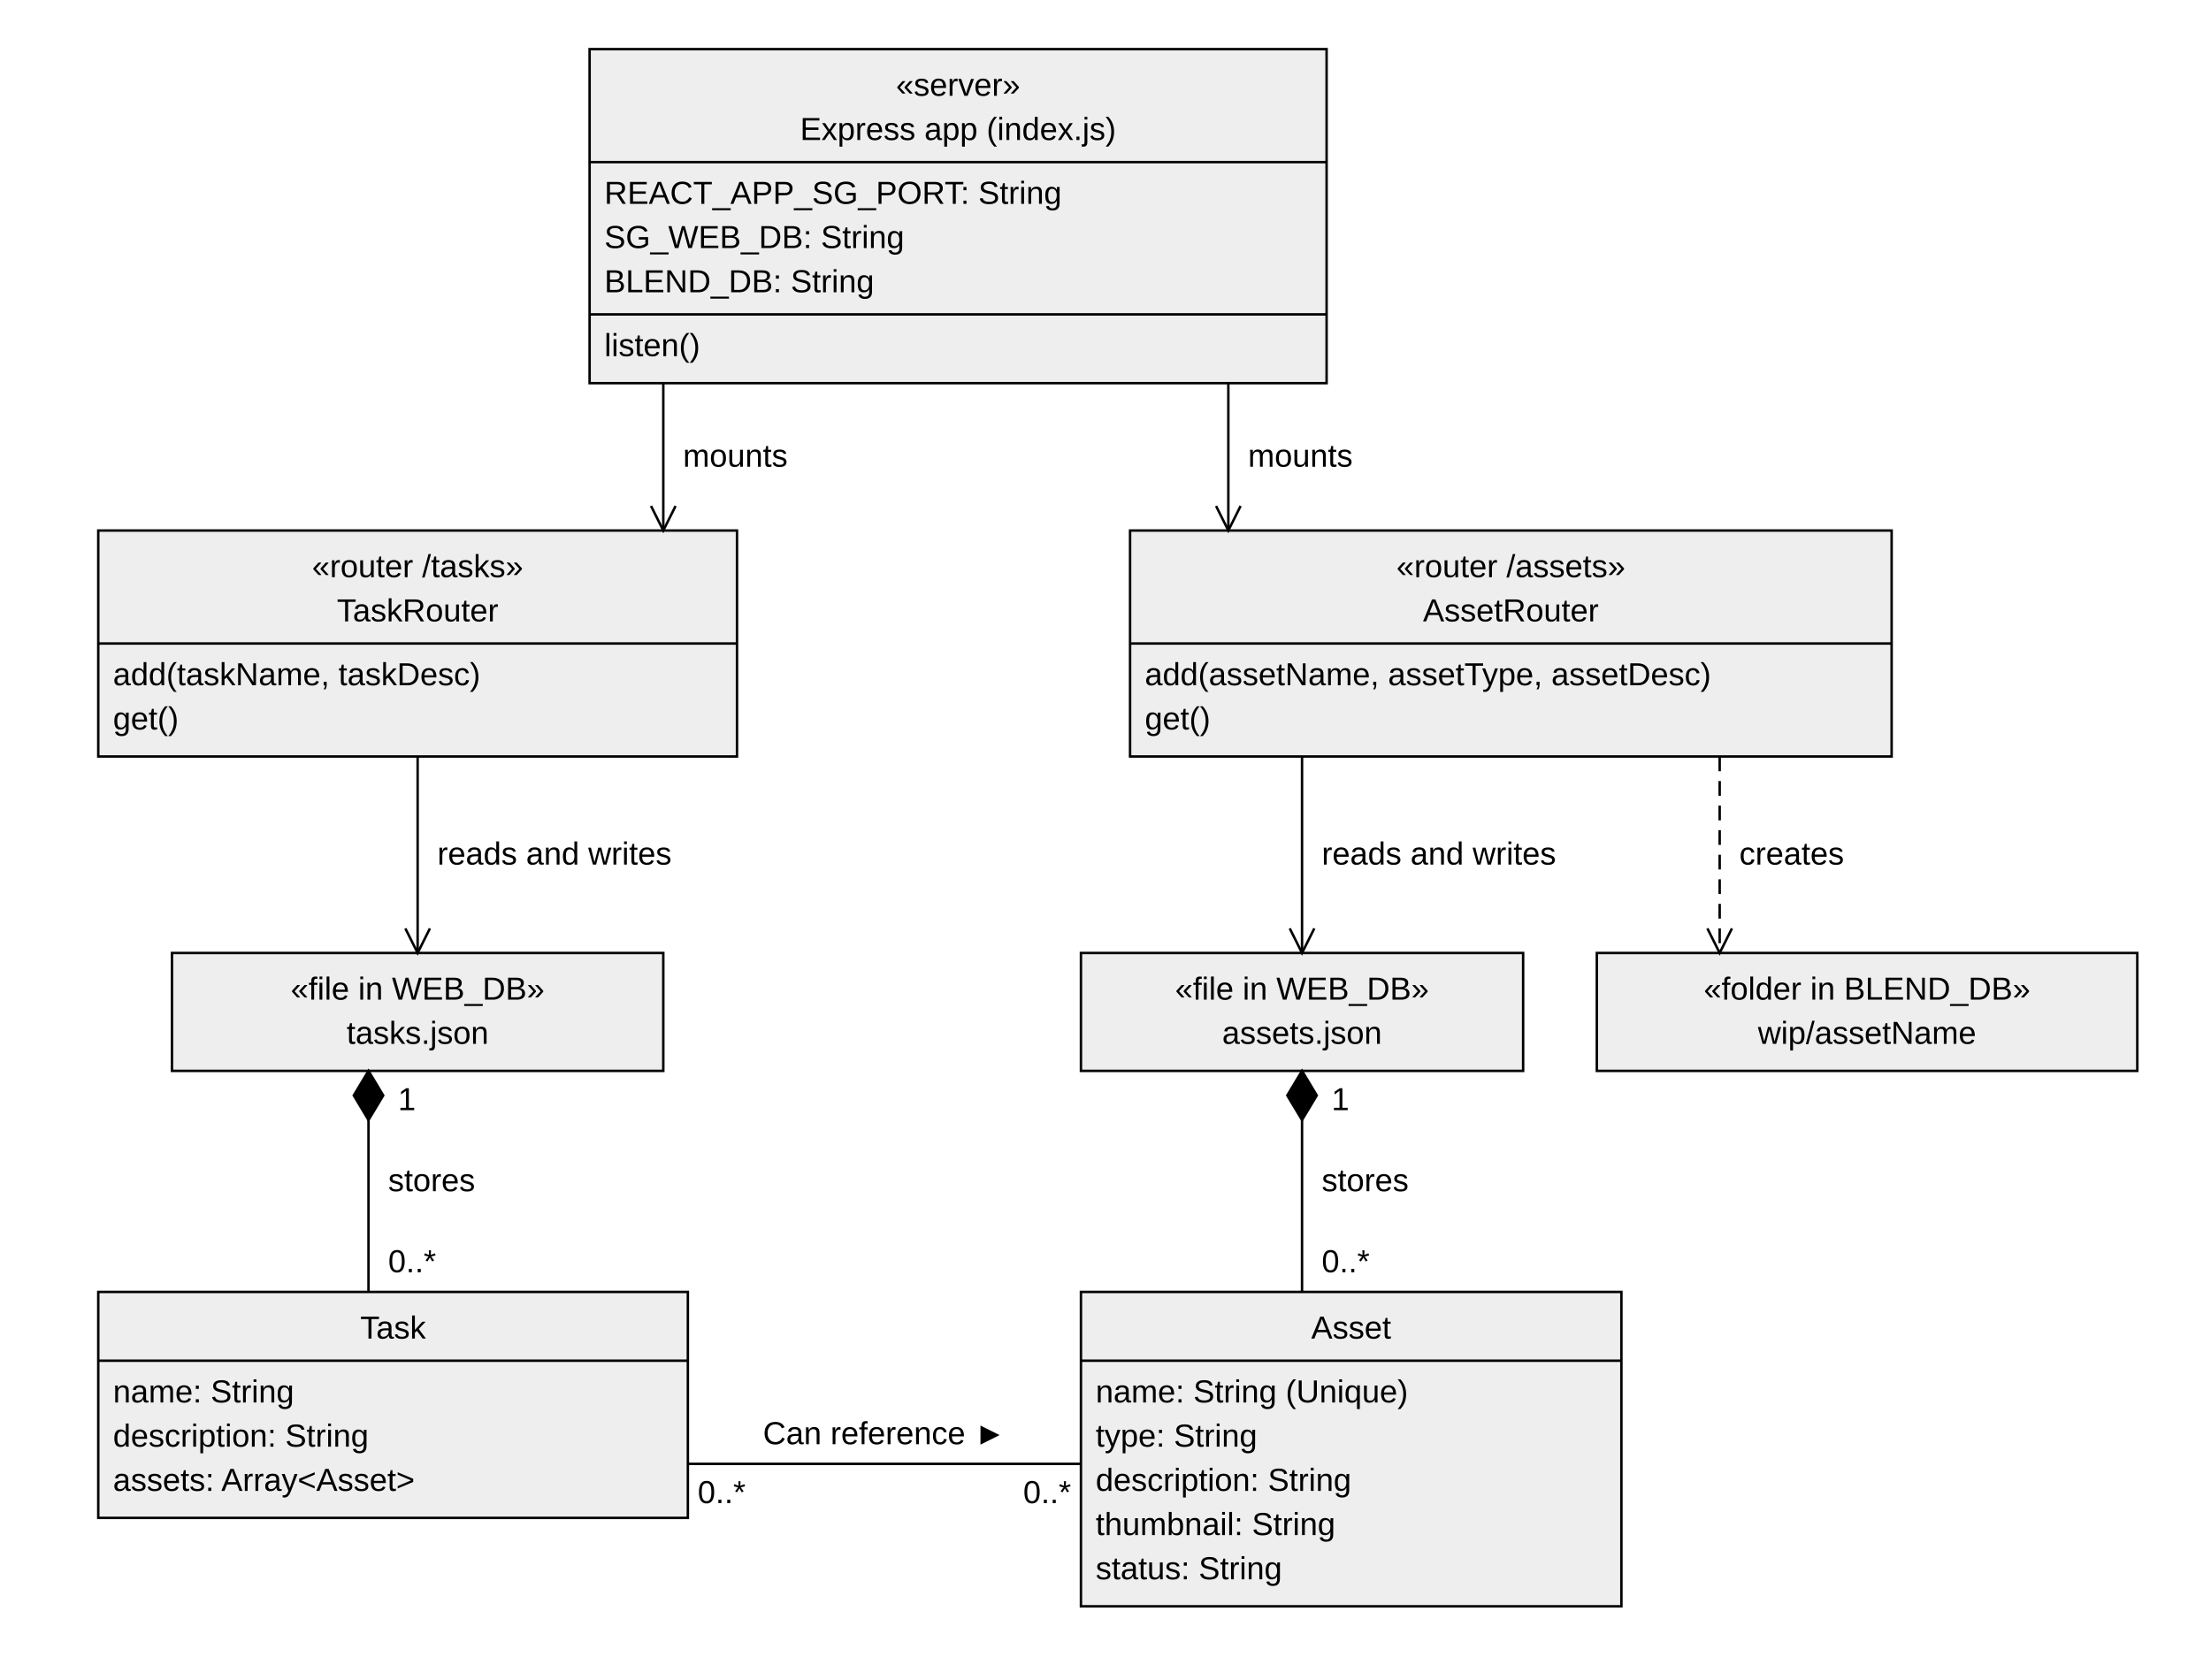
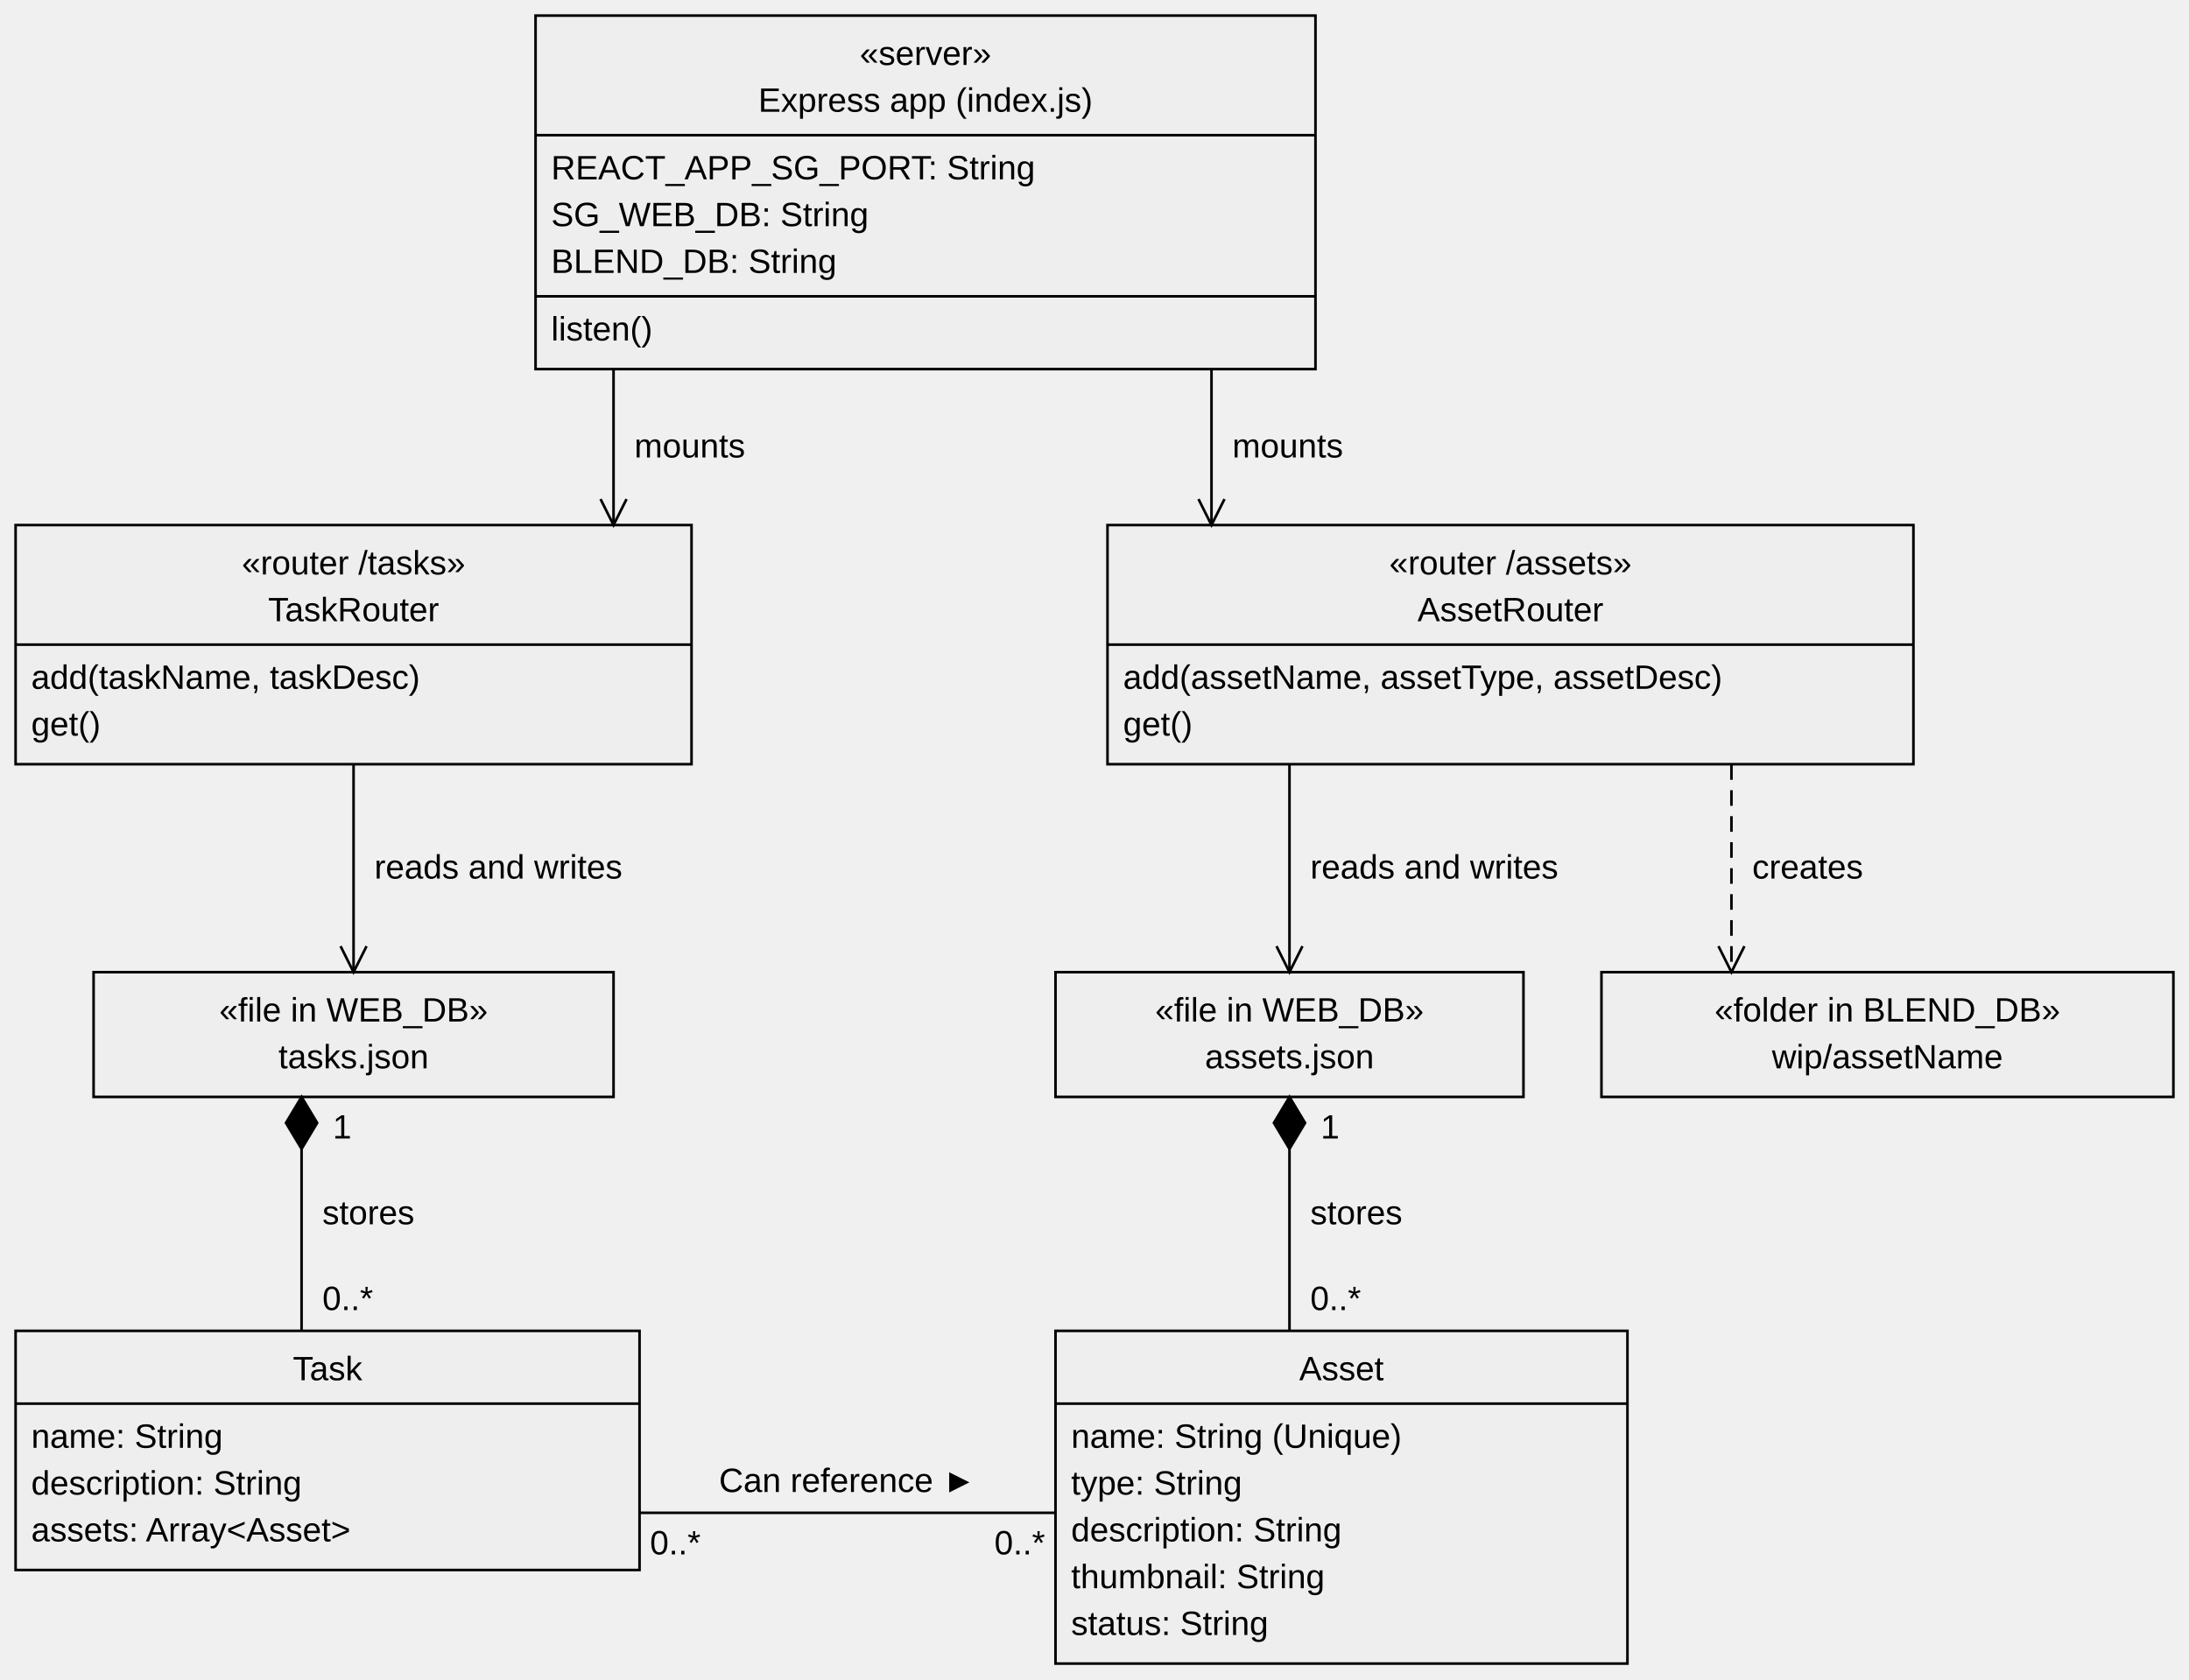
- <svg xmlns="http://www.w3.org/2000/svg" width="900" height="684" viewBox="0 0 900 684" font-family="Arial, Helvetica, sans-serif" font-size="13">
-   <rect width="900" height="684" fill="#ffffff" />
+ <svg xmlns="http://www.w3.org/2000/svg" width="842" height="646" viewBox="34 14 842 646" font-family="Arial, Helvetica, sans-serif" font-size="13">
  <rect x="240" y="20" width="300" height="136" fill="#eeeeee" stroke="#000" stroke-width="1" />
  <text x="390.0" y="39.0" text-anchor="middle">«server»</text>
  <text x="390.0" y="57.0" text-anchor="middle">Express app (index.js)</text>
  <line x1="240" y1="66" x2="540" y2="66" stroke="#000" stroke-width="1" />
  <text x="246" y="83.0">REACT_APP_SG_PORT: String</text>
  <text x="246" y="101.0">SG_WEB_DB: String</text>
  <text x="246" y="119.0">BLEND_DB: String</text>
  <line x1="240" y1="128" x2="540" y2="128" stroke="#000" stroke-width="1" />
  <text x="246" y="145.0">listen()</text>
  <rect x="40" y="216" width="260" height="92" fill="#eeeeee" stroke="#000" stroke-width="1" />
  <text x="170.0" y="235.0" text-anchor="middle">«router /tasks»</text>
  <text x="170.0" y="253.0" text-anchor="middle">TaskRouter</text>
  <line x1="40" y1="262" x2="300" y2="262" stroke="#000" stroke-width="1" />
  <text x="46" y="279.0">add(taskName, taskDesc)</text>
  <text x="46" y="297.0">get()</text>
  <rect x="460" y="216" width="310" height="92" fill="#eeeeee" stroke="#000" stroke-width="1" />
  <text x="615.0" y="235.0" text-anchor="middle">«router /assets»</text>
  <text x="615.0" y="253.0" text-anchor="middle">AssetRouter</text>
  <line x1="460" y1="262" x2="770" y2="262" stroke="#000" stroke-width="1" />
  <text x="466" y="279.0">add(assetName, assetType, assetDesc)</text>
  <text x="466" y="297.0">get()</text>
  <rect x="70" y="388" width="200" height="48" fill="#eeeeee" stroke="#000" stroke-width="1" />
  <text x="170.0" y="407.0" text-anchor="middle">«file in WEB_DB»</text>
  <text x="170.0" y="425.0" text-anchor="middle">tasks.json</text>
  <rect x="440" y="388" width="180" height="48" fill="#eeeeee" stroke="#000" stroke-width="1" />
  <text x="530.0" y="407.0" text-anchor="middle">«file in WEB_DB»</text>
  <text x="530.0" y="425.0" text-anchor="middle">assets.json</text>
  <rect x="650" y="388" width="220" height="48" fill="#eeeeee" stroke="#000" stroke-width="1" />
  <text x="760.0" y="407.0" text-anchor="middle">«folder in BLEND_DB»</text>
  <text x="760.0" y="425.0" text-anchor="middle">wip/assetName</text>
  <rect x="40" y="526" width="240" height="92" fill="#eeeeee" stroke="#000" stroke-width="1" />
  <text x="160.0" y="545.0" text-anchor="middle">Task</text>
  <line x1="40" y1="554" x2="280" y2="554" stroke="#000" stroke-width="1" />
  <text x="46" y="571.0">name: String</text>
  <text x="46" y="589.0">description: String</text>
  <text x="46" y="607.0">assets: Array&lt;Asset&gt;</text>
  <rect x="440" y="526" width="220" height="128" fill="#eeeeee" stroke="#000" stroke-width="1" />
  <text x="550.0" y="545.0" text-anchor="middle">Asset</text>
  <line x1="440" y1="554" x2="660" y2="554" stroke="#000" stroke-width="1" />
  <text x="446" y="571.0">name: String (Unique)</text>
  <text x="446" y="589.0">type: String</text>
  <text x="446" y="607.0">description: String</text>
  <text x="446" y="625.0">thumbnail: String</text>
  <text x="446" y="643.0">status: String</text>
  <line x1="270" y1="156" x2="270" y2="216" stroke="#000" stroke-width="1" />
  <polyline points="265,206 270,216 275,206" fill="none" stroke="#000" stroke-width="1" />
  <text x="278" y="190.0" text-anchor="start">mounts</text>
  <line x1="500" y1="156" x2="500" y2="216" stroke="#000" stroke-width="1" />
  <polyline points="495,206 500,216 505,206" fill="none" stroke="#000" stroke-width="1" />
  <text x="508" y="190.0" text-anchor="start">mounts</text>
  <line x1="170" y1="308" x2="170" y2="388" stroke="#000" stroke-width="1" />
  <polyline points="165,378 170,388 175,378" fill="none" stroke="#000" stroke-width="1" />
  <text x="178" y="352.0" text-anchor="start">reads and writes</text>
  <line x1="530" y1="308" x2="530" y2="388" stroke="#000" stroke-width="1" />
  <polyline points="525,378 530,388 535,378" fill="none" stroke="#000" stroke-width="1" />
  <text x="538" y="352.0" text-anchor="start">reads and writes</text>
  <line x1="700" y1="308" x2="700" y2="388" stroke="#000" stroke-width="1" stroke-dasharray="6 4" />
  <polyline points="695,378 700,388 705,378" fill="none" stroke="#000" stroke-width="1" />
  <text x="708" y="352.0" text-anchor="start">creates</text>
  <line x1="150" y1="456" x2="150" y2="526" stroke="#000" stroke-width="1" />
  <polygon points="150,436 144,446 150,456 156,446" fill="#000" stroke="#000" stroke-width="1" />
  <text x="162" y="452" text-anchor="start">1</text>
  <text x="158" y="518" text-anchor="start">0..*</text>
  <text x="158" y="485.0" text-anchor="start">stores</text>
  <line x1="530" y1="456" x2="530" y2="526" stroke="#000" stroke-width="1" />
  <polygon points="530,436 524,446 530,456 536,446" fill="#000" stroke="#000" stroke-width="1" />
  <text x="542" y="452" text-anchor="start">1</text>
  <text x="538" y="518" text-anchor="start">0..*</text>
  <text x="538" y="485.0" text-anchor="start">stores</text>
  <line x1="280" y1="596" x2="440" y2="596" stroke="#000" stroke-width="1" />
  <text x="360" y="588" text-anchor="middle">Can reference ►</text>
  <text x="284" y="612" text-anchor="start">0..*</text>
  <text x="436" y="612" text-anchor="end">0..*</text>
</svg>
